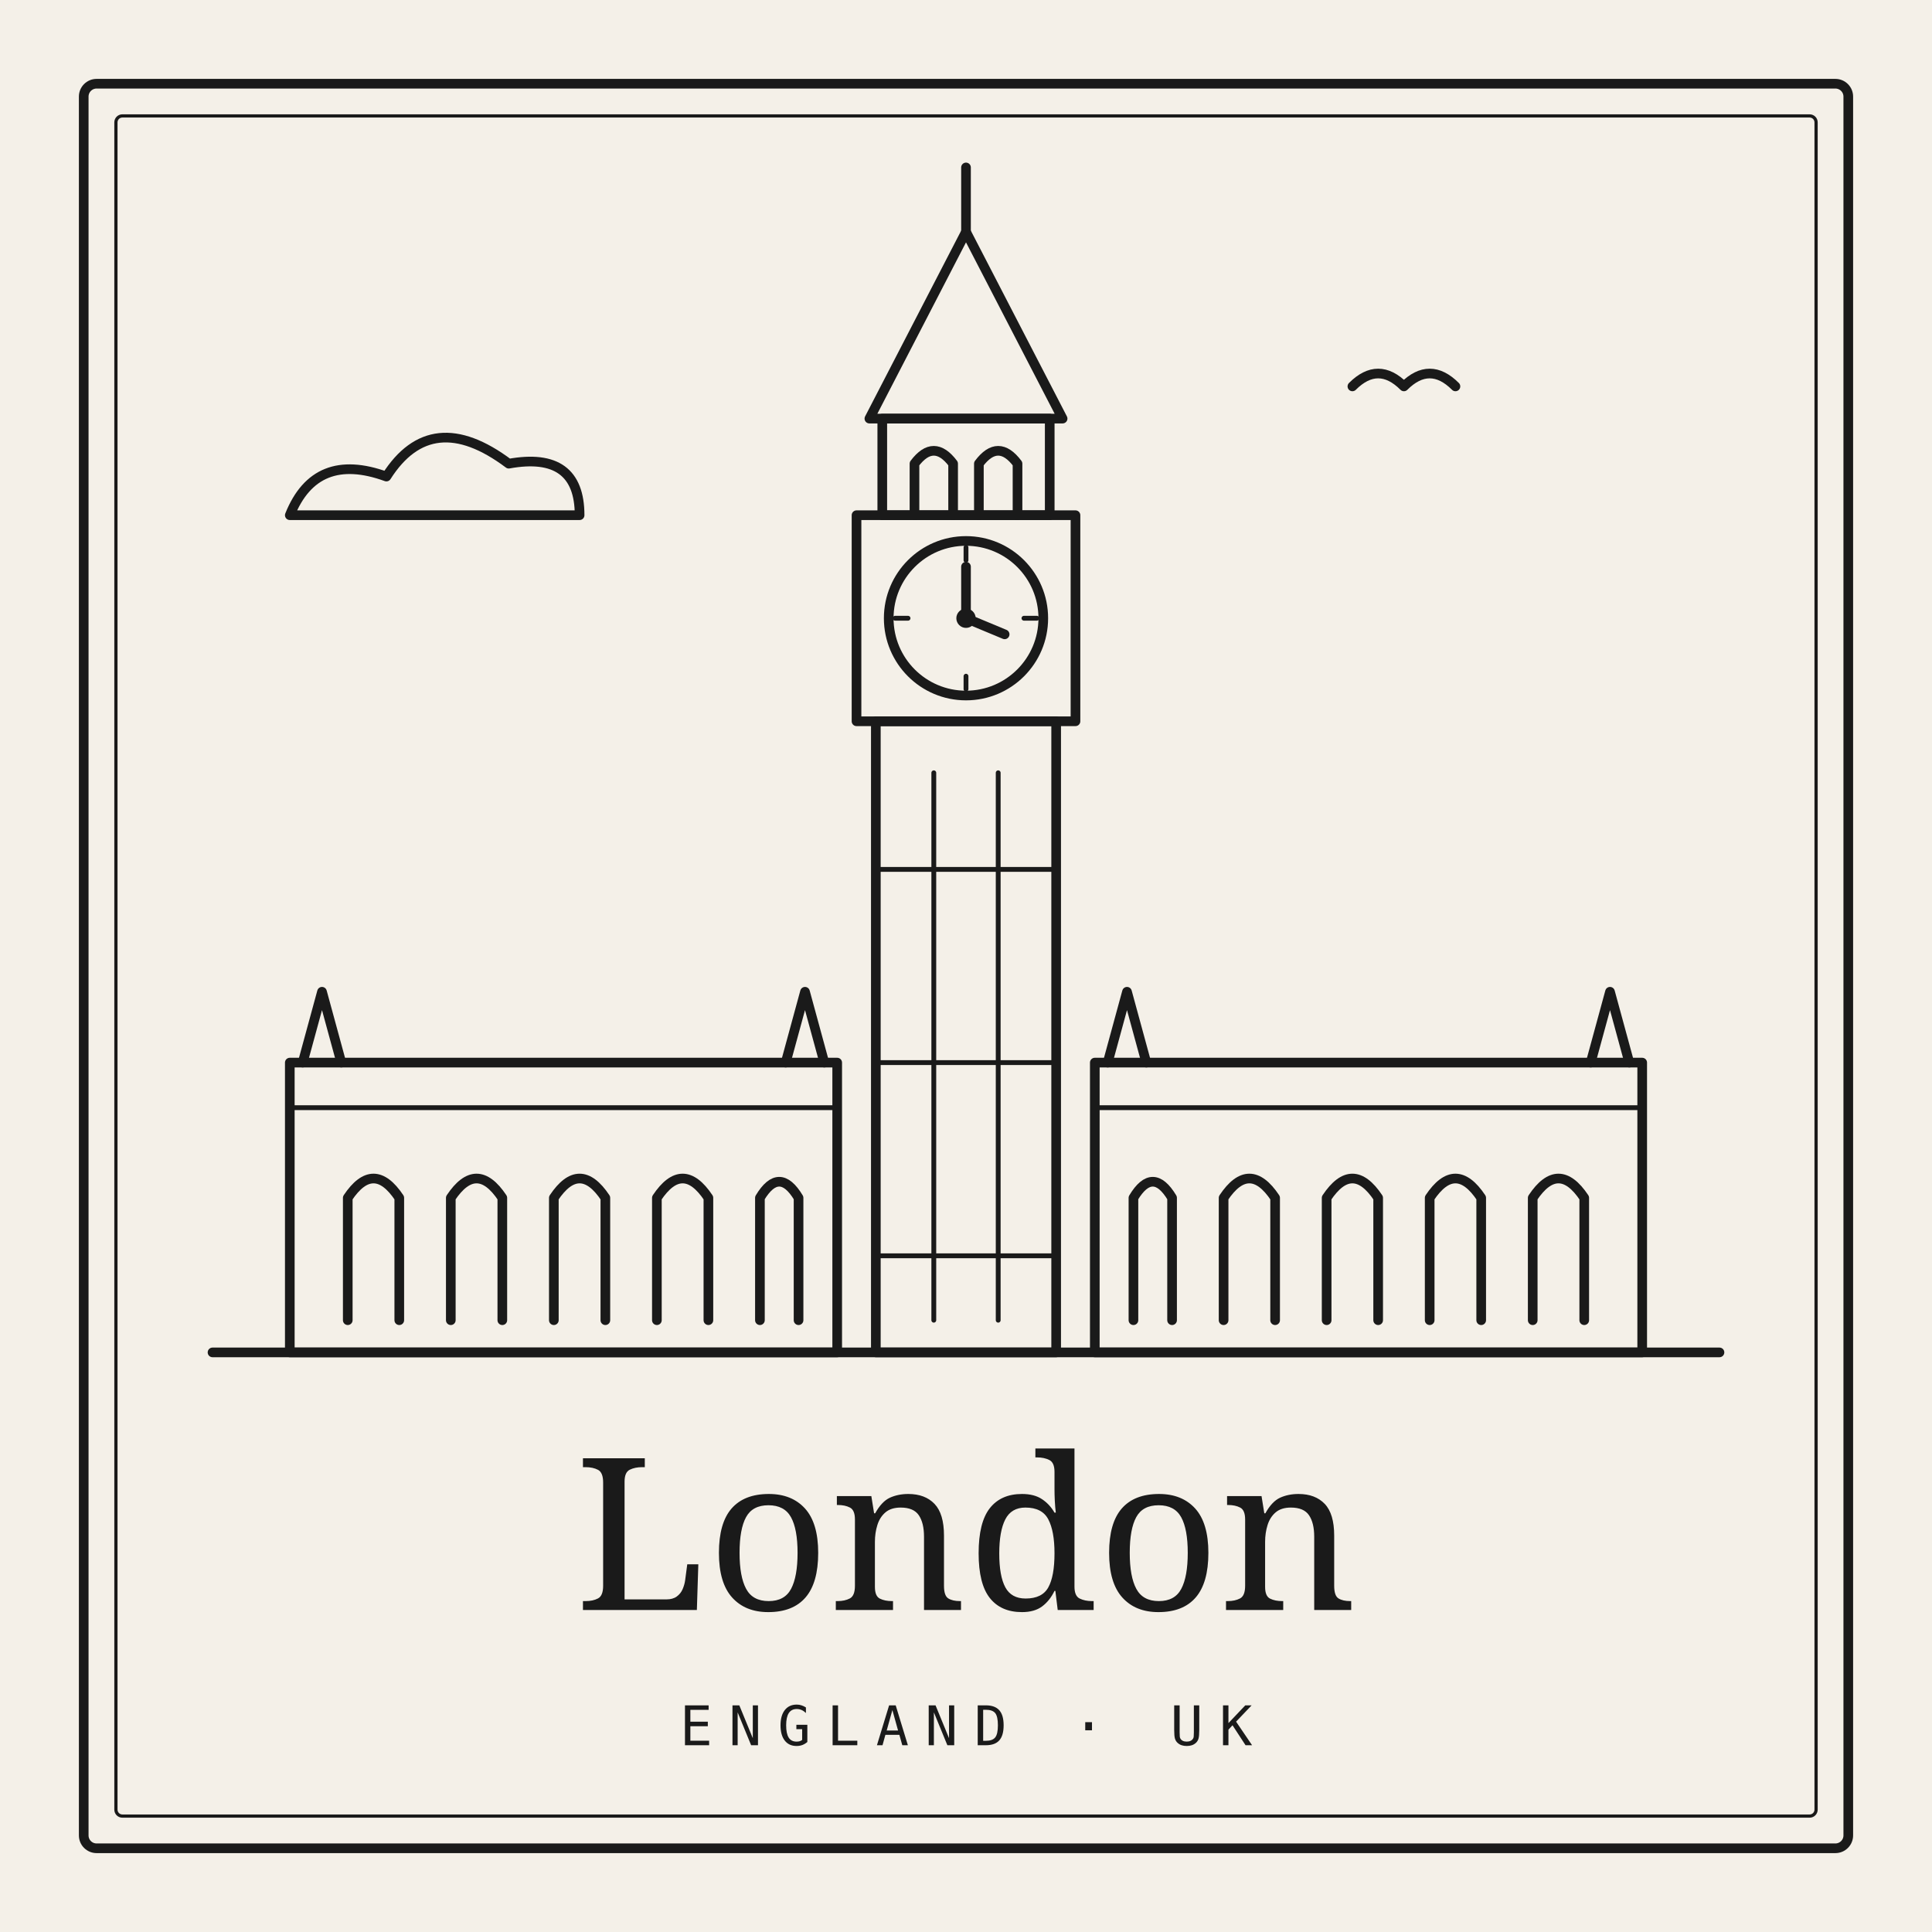
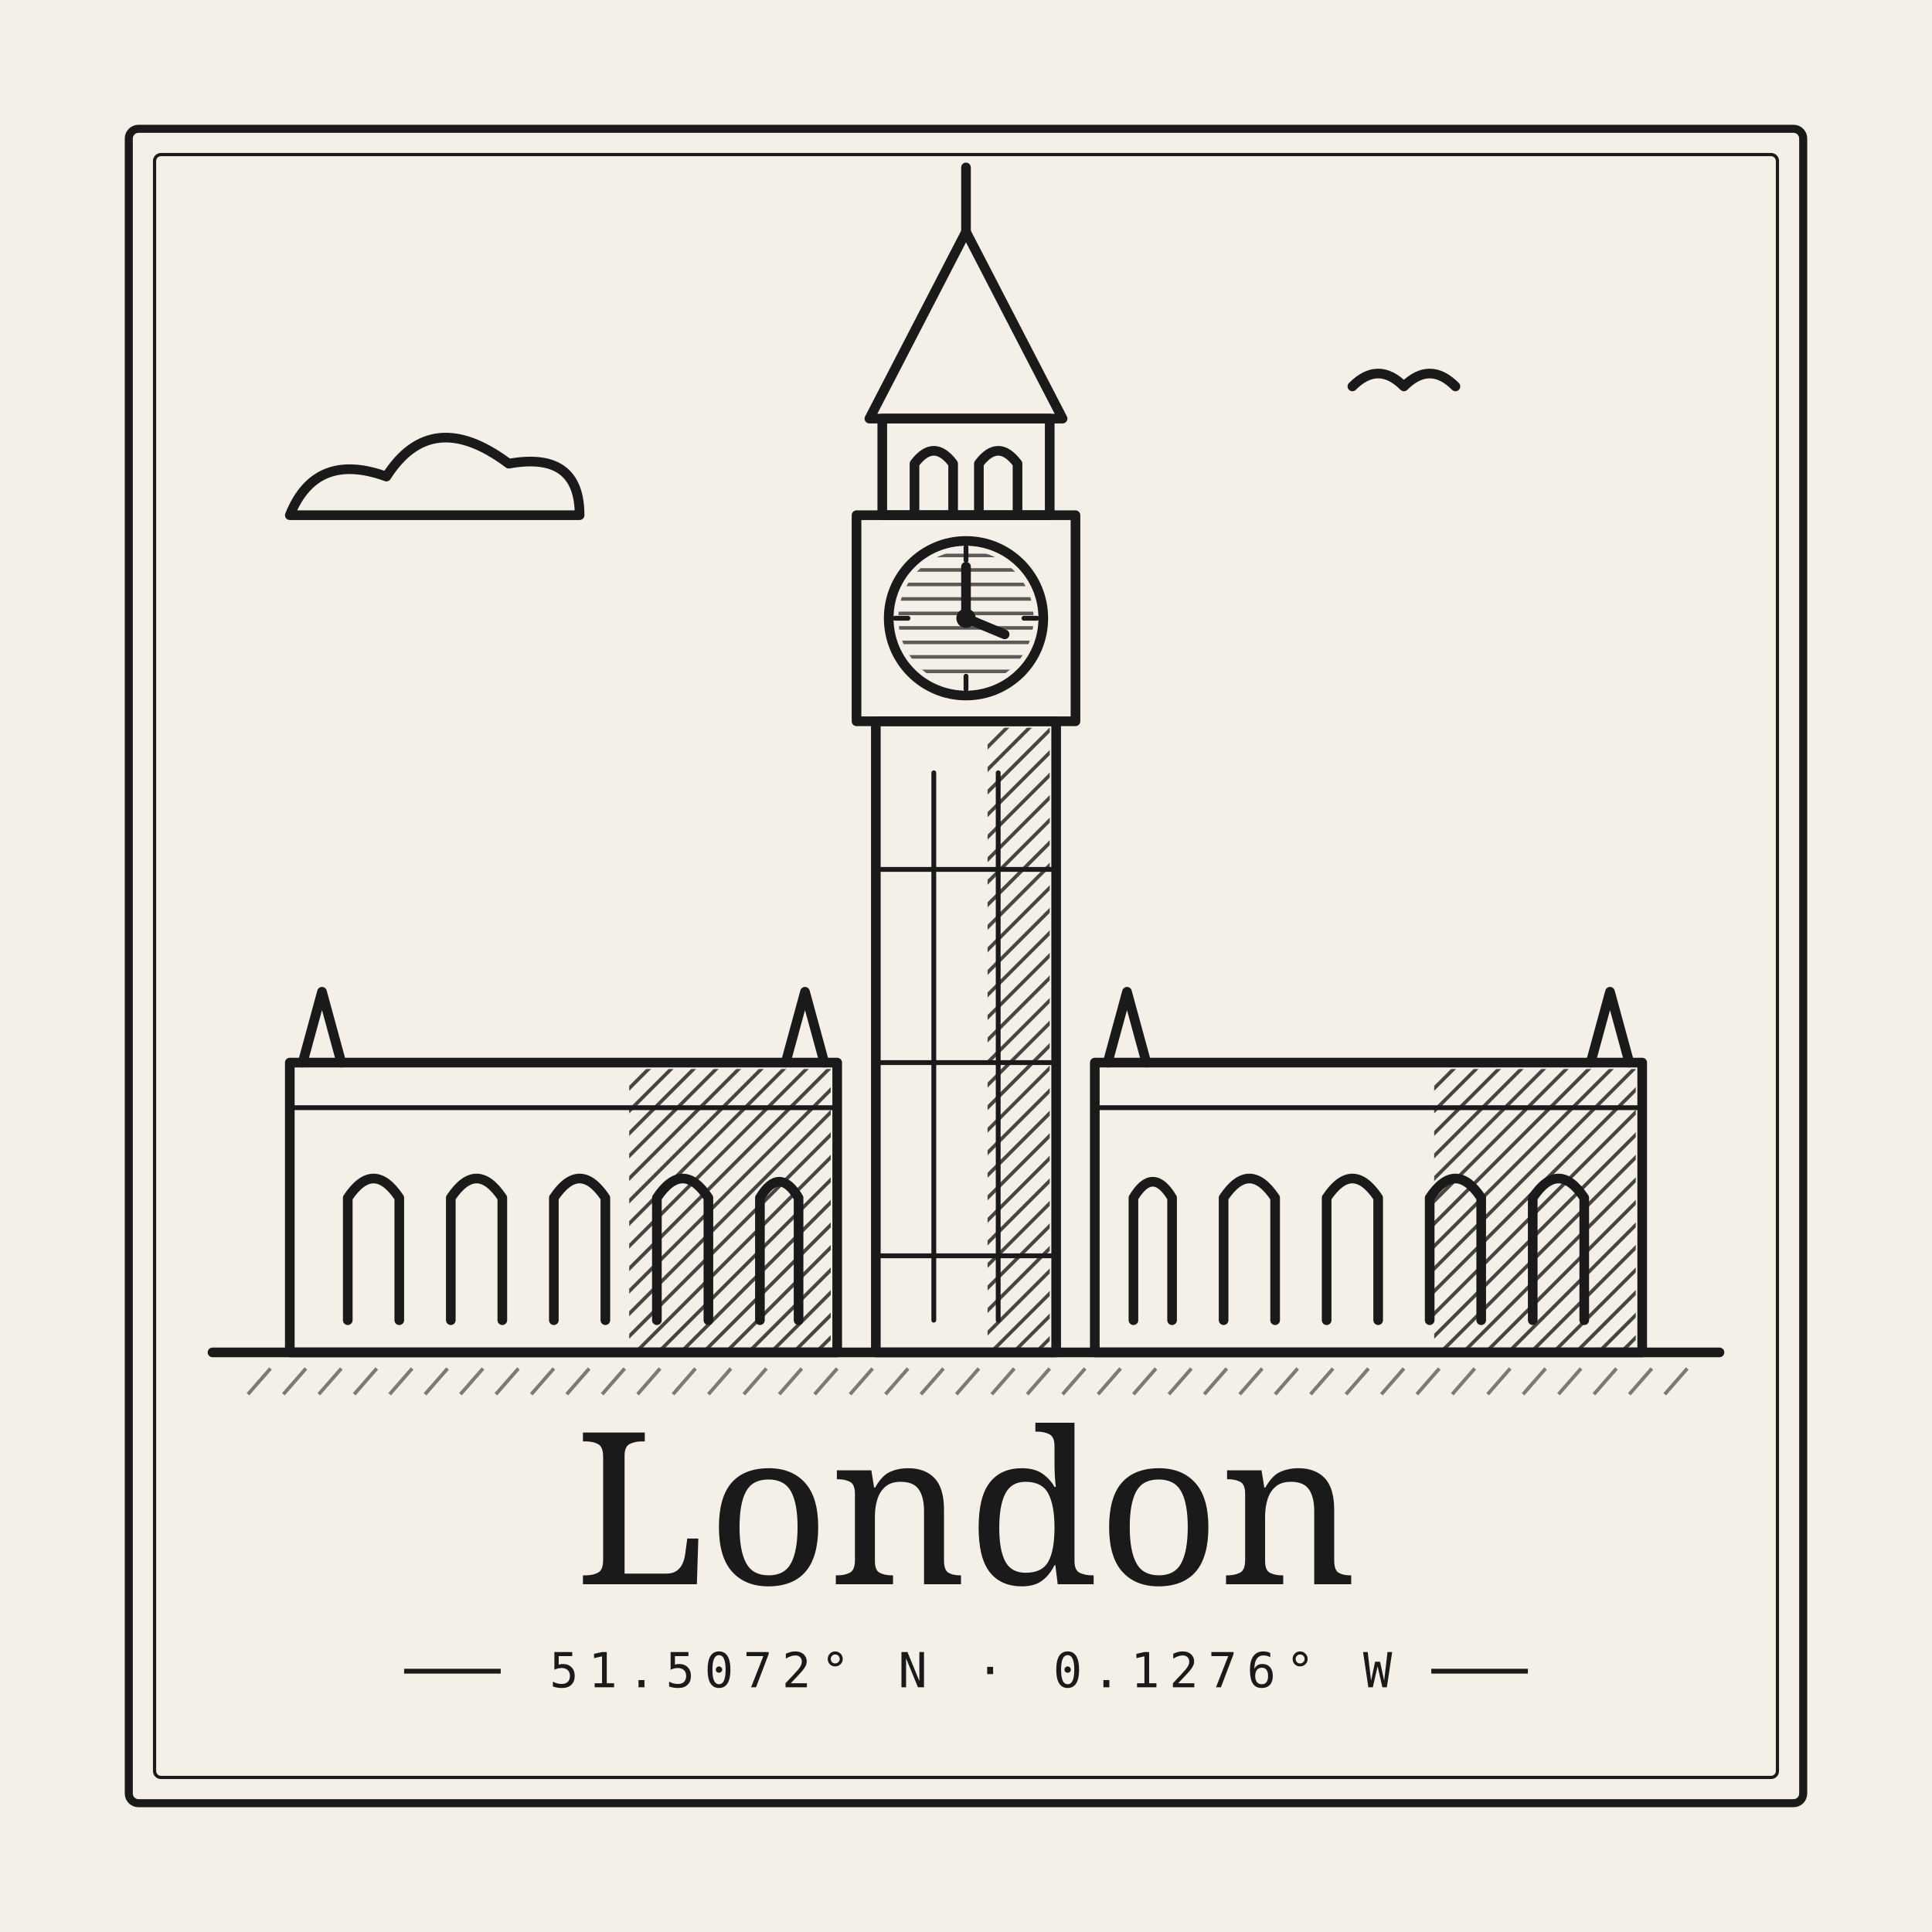
<svg xmlns="http://www.w3.org/2000/svg" viewBox="0 0 600 600">
  <rect width="600" height="600" fill="#F4F0E8" />
-   <rect x="26" y="26" width="548" height="548" rx="4" fill="none" stroke="#1A1A1A" stroke-width="3" />
-   <rect x="36" y="36" width="528" height="528" rx="2" fill="none" stroke="#1A1A1A" stroke-width="1" />
+   <rect x="40" y="40" width="520" height="520" rx="3" fill="none" stroke="#1A1A1A" stroke-width="2.5" />
+   <rect x="48" y="48" width="504" height="504" rx="2" fill="none" stroke="#1A1A1A" stroke-width="1" />
+   <clipPath id="london-h0">
+     <rect x="306.7" y="226.0" width="19.3" height="194.0" />
+   </clipPath>
+   <g clip-path="url(#london-h0)" stroke="#1A1A1A" stroke-width="1.1" opacity="0.8">
+     <line x1="100.7" y1="424.0" x2="304.7" y2="220.0" />
+     <line x1="107.7" y1="424.0" x2="311.7" y2="220.0" />
+     <line x1="114.7" y1="424.0" x2="318.7" y2="220.0" />
+     <line x1="121.7" y1="424.0" x2="325.7" y2="220.0" />
+     <line x1="128.7" y1="424.0" x2="332.7" y2="220.0" />
+     <line x1="135.7" y1="424.0" x2="339.7" y2="220.0" />
+     <line x1="142.7" y1="424.0" x2="346.7" y2="220.0" />
+     <line x1="149.7" y1="424.0" x2="353.7" y2="220.0" />
+     <line x1="156.7" y1="424.0" x2="360.7" y2="220.0" />
+     <line x1="163.7" y1="424.0" x2="367.7" y2="220.0" />
+     <line x1="170.7" y1="424.0" x2="374.7" y2="220.0" />
+     <line x1="177.7" y1="424.0" x2="381.7" y2="220.0" />
+     <line x1="184.7" y1="424.0" x2="388.7" y2="220.0" />
+     <line x1="191.7" y1="424.0" x2="395.7" y2="220.0" />
+     <line x1="198.7" y1="424.0" x2="402.7" y2="220.0" />
+     <line x1="205.7" y1="424.0" x2="409.7" y2="220.0" />
+     <line x1="212.7" y1="424.0" x2="416.7" y2="220.0" />
+     <line x1="219.7" y1="424.0" x2="423.7" y2="220.0" />
+     <line x1="226.7" y1="424.0" x2="430.7" y2="220.0" />
+     <line x1="233.7" y1="424.0" x2="437.7" y2="220.0" />
+     <line x1="240.7" y1="424.0" x2="444.7" y2="220.0" />
+     <line x1="247.7" y1="424.0" x2="451.7" y2="220.0" />
+     <line x1="254.7" y1="424.0" x2="458.7" y2="220.0" />
+     <line x1="261.7" y1="424.0" x2="465.7" y2="220.0" />
+     <line x1="268.7" y1="424.0" x2="472.7" y2="220.0" />
+     <line x1="275.7" y1="424.0" x2="479.7" y2="220.0" />
+     <line x1="282.7" y1="424.0" x2="486.7" y2="220.0" />
+     <line x1="289.7" y1="424.0" x2="493.7" y2="220.0" />
+     <line x1="296.7" y1="424.0" x2="500.7" y2="220.0" />
+     <line x1="303.7" y1="424.0" x2="507.7" y2="220.0" />
+     <line x1="310.7" y1="424.0" x2="514.7" y2="220.0" />
+     <line x1="317.7" y1="424.0" x2="521.7" y2="220.0" />
+     <line x1="324.7" y1="424.0" x2="528.7" y2="220.0" />
+     <line x1="331.7" y1="424.0" x2="535.7" y2="220.0" />
+   </g>
+   <clipPath id="london-h3">
+     <rect x="195.4" y="332.0" width="62.6" height="88.0" />
+   </clipPath>
+   <g clip-path="url(#london-h3)" stroke="#1A1A1A" stroke-width="1.1" opacity="0.8">
+     <line x1="95.4" y1="424.0" x2="193.4" y2="326.0" />
+     <line x1="102.4" y1="424.0" x2="200.4" y2="326.0" />
+     <line x1="109.4" y1="424.0" x2="207.4" y2="326.0" />
+     <line x1="116.4" y1="424.0" x2="214.4" y2="326.0" />
+     <line x1="123.4" y1="424.0" x2="221.4" y2="326.0" />
+     <line x1="130.4" y1="424.0" x2="228.4" y2="326.0" />
+     <line x1="137.4" y1="424.0" x2="235.4" y2="326.0" />
+     <line x1="144.4" y1="424.0" x2="242.4" y2="326.0" />
+     <line x1="151.4" y1="424.0" x2="249.4" y2="326.0" />
+     <line x1="158.4" y1="424.0" x2="256.4" y2="326.0" />
+     <line x1="165.4" y1="424.0" x2="263.4" y2="326.0" />
+     <line x1="172.4" y1="424.0" x2="270.4" y2="326.0" />
+     <line x1="179.4" y1="424.0" x2="277.4" y2="326.0" />
+     <line x1="186.4" y1="424.0" x2="284.4" y2="326.0" />
+     <line x1="193.4" y1="424.0" x2="291.4" y2="326.0" />
+     <line x1="200.4" y1="424.0" x2="298.4" y2="326.0" />
+     <line x1="207.4" y1="424.0" x2="305.4" y2="326.0" />
+     <line x1="214.4" y1="424.0" x2="312.4" y2="326.0" />
+     <line x1="221.4" y1="424.0" x2="319.4" y2="326.0" />
+     <line x1="228.4" y1="424.0" x2="326.4" y2="326.0" />
+     <line x1="235.4" y1="424.0" x2="333.4" y2="326.0" />
+     <line x1="242.4" y1="424.0" x2="340.4" y2="326.0" />
+     <line x1="249.4" y1="424.0" x2="347.4" y2="326.0" />
+     <line x1="256.4" y1="424.0" x2="354.4" y2="326.0" />
+     <line x1="263.4" y1="424.0" x2="361.4" y2="326.0" />
+   </g>
+   <clipPath id="london-h4">
+     <rect x="445.4" y="332.0" width="62.6" height="88.0" />
+   </clipPath>
+   <g clip-path="url(#london-h4)" stroke="#1A1A1A" stroke-width="1.1" opacity="0.8">
+     <line x1="345.4" y1="424.0" x2="443.4" y2="326.0" />
+     <line x1="352.4" y1="424.0" x2="450.4" y2="326.0" />
+     <line x1="359.4" y1="424.0" x2="457.4" y2="326.0" />
+     <line x1="366.4" y1="424.0" x2="464.4" y2="326.0" />
+     <line x1="373.4" y1="424.0" x2="471.4" y2="326.0" />
+     <line x1="380.4" y1="424.0" x2="478.4" y2="326.0" />
+     <line x1="387.4" y1="424.0" x2="485.4" y2="326.0" />
+     <line x1="394.4" y1="424.0" x2="492.4" y2="326.0" />
+     <line x1="401.4" y1="424.0" x2="499.4" y2="326.0" />
+     <line x1="408.4" y1="424.0" x2="506.4" y2="326.0" />
+     <line x1="415.4" y1="424.0" x2="513.4" y2="326.0" />
+     <line x1="422.4" y1="424.0" x2="520.4" y2="326.0" />
+     <line x1="429.4" y1="424.0" x2="527.4" y2="326.0" />
+     <line x1="436.4" y1="424.0" x2="534.4" y2="326.0" />
+     <line x1="443.4" y1="424.0" x2="541.4" y2="326.0" />
+     <line x1="450.4" y1="424.0" x2="548.4" y2="326.0" />
+     <line x1="457.4" y1="424.0" x2="555.4" y2="326.0" />
+     <line x1="464.4" y1="424.0" x2="562.4" y2="326.0" />
+     <line x1="471.4" y1="424.0" x2="569.4" y2="326.0" />
+     <line x1="478.4" y1="424.0" x2="576.4" y2="326.0" />
+     <line x1="485.4" y1="424.0" x2="583.4" y2="326.0" />
+     <line x1="492.4" y1="424.0" x2="590.4" y2="326.0" />
+     <line x1="499.4" y1="424.0" x2="597.4" y2="326.0" />
+     <line x1="506.4" y1="424.0" x2="604.4" y2="326.0" />
+     <line x1="513.4" y1="424.0" x2="611.4" y2="326.0" />
+   </g>
+   <clipPath id="london-c0">
+     <circle cx="300.0" cy="192.0" r="21.0" />
+   </clipPath>
+   <g clip-path="url(#london-c0)" stroke="#1A1A1A" stroke-width="1.1" opacity="0.7">
+     <line x1="276.0" y1="172.5" x2="324.0" y2="172.5" />
+     <line x1="276.0" y1="177.0" x2="324.0" y2="177.0" />
+     <line x1="276.0" y1="181.5" x2="324.0" y2="181.5" />
+     <line x1="276.0" y1="186.0" x2="324.0" y2="186.0" />
+     <line x1="276.0" y1="190.5" x2="324.0" y2="190.5" />
+     <line x1="276.0" y1="195.0" x2="324.0" y2="195.0" />
+     <line x1="276.0" y1="199.5" x2="324.0" y2="199.5" />
+     <line x1="276.0" y1="204.0" x2="324.0" y2="204.0" />
+     <line x1="276.0" y1="208.5" x2="324.0" y2="208.5" />
+   </g>
  <g fill="none" stroke="#1A1A1A" stroke-width="3" stroke-linecap="round" stroke-linejoin="round">
    <path d="M 90 160 q 8 -20 30 -12 q 14 -22 38 -4 q 22 -4 22 16 Z" />
    <path d="M 420 120 q 8 -8 16 0 q 8 -8 16 0" />
    <rect x="272" y="224" width="56" height="196" />
    <rect x="266" y="160" width="68" height="64" />
    <circle cx="300" cy="192" r="24" />
    <line x1="300" y1="192" x2="300" y2="176" />
    <line x1="300" y1="192" x2="312" y2="197" />
    <rect x="274" y="130" width="52" height="30" />
    <path d="M 284 160 L 284 144 Q 290 136 296 144 L 296 160" />
    <path d="M 304 160 L 304 144 Q 310 136 316 144 L 316 160" />
    <path d="M 270 130 L 300 72 L 330 130 Z" />
    <line x1="300" y1="72" x2="300" y2="52" />
    <rect x="90" y="330" width="170" height="90" />
    <path d="M 94 330 L 100 308 L 106 330" />
    <path d="M 244 330 L 250 308 L 256 330" />
    <path d="M 108 410 L 108 372 Q 116 360 124 372 L 124 410" />
    <path d="M 140 410 L 140 372 Q 148 360 156 372 L 156 410" />
    <path d="M 172 410 L 172 372 Q 180 360 188 372 L 188 410" />
    <path d="M 204 410 L 204 372 Q 212 360 220 372 L 220 410" />
    <path d="M 236 410 L 236 372 Q 242 362 248 372 L 248 410" />
    <rect x="340" y="330" width="170" height="90" />
    <path d="M 344 330 L 350 308 L 356 330" />
    <path d="M 494 330 L 500 308 L 506 330" />
    <path d="M 352 410 L 352 372 Q 358 362 364 372 L 364 410" />
    <path d="M 380 410 L 380 372 Q 388 360 396 372 L 396 410" />
    <path d="M 412 410 L 412 372 Q 420 360 428 372 L 428 410" />
    <path d="M 444 410 L 444 372 Q 452 360 460 372 L 460 410" />
    <path d="M 476 410 L 476 372 Q 484 360 492 372 L 492 410" />
  </g>
  <g stroke="#1A1A1A" stroke-width="1.5" stroke-linecap="round">
    <line x1="300" y1="170" x2="300" y2="174" />
    <line x1="322" y1="192" x2="318" y2="192" />
    <line x1="300" y1="214" x2="300" y2="210" />
    <line x1="278" y1="192" x2="282" y2="192" />
    <line x1="290" y1="240" x2="290" y2="410" />
    <line x1="310" y1="240" x2="310" y2="410" />
    <line x1="272" y1="270" x2="328" y2="270" />
    <line x1="272" y1="330" x2="328" y2="330" />
    <line x1="272" y1="390" x2="328" y2="390" />
    <line x1="90" y1="344" x2="260" y2="344" />
    <line x1="340" y1="344" x2="510" y2="344" />
  </g>
  <circle cx="300" cy="192" r="3" fill="#1A1A1A" />
  <line x1="66" y1="420" x2="534" y2="420" stroke="#1A1A1A" stroke-width="3" stroke-linecap="round" />
-   <text x="300" y="500" text-anchor="middle" font-family="'DM Serif Display', Georgia, serif" font-size="66" fill="#1A1A1A">London</text>
-   <text x="300" y="542" text-anchor="middle" font-family="'DM Mono', monospace" font-weight="500" font-size="17" letter-spacing="5" fill="#1A1A1A">ENGLAND · UK</text>
+   <g stroke="#1A1A1A" stroke-width="1.1" opacity="0.55">
+     <line x1="84" y1="425" x2="77" y2="433" />
+     <line x1="95" y1="425" x2="88" y2="433" />
+     <line x1="106" y1="425" x2="99" y2="433" />
+     <line x1="117" y1="425" x2="110" y2="433" />
+     <line x1="128" y1="425" x2="121" y2="433" />
+     <line x1="139" y1="425" x2="132" y2="433" />
+     <line x1="150" y1="425" x2="143" y2="433" />
+     <line x1="161" y1="425" x2="154" y2="433" />
+     <line x1="172" y1="425" x2="165" y2="433" />
+     <line x1="183" y1="425" x2="176" y2="433" />
+     <line x1="194" y1="425" x2="187" y2="433" />
+     <line x1="205" y1="425" x2="198" y2="433" />
+     <line x1="216" y1="425" x2="209" y2="433" />
+     <line x1="227" y1="425" x2="220" y2="433" />
+     <line x1="238" y1="425" x2="231" y2="433" />
+     <line x1="249" y1="425" x2="242" y2="433" />
+     <line x1="260" y1="425" x2="253" y2="433" />
+     <line x1="271" y1="425" x2="264" y2="433" />
+     <line x1="282" y1="425" x2="275" y2="433" />
+     <line x1="293" y1="425" x2="286" y2="433" />
+     <line x1="304" y1="425" x2="297" y2="433" />
+     <line x1="315" y1="425" x2="308" y2="433" />
+     <line x1="326" y1="425" x2="319" y2="433" />
+     <line x1="337" y1="425" x2="330" y2="433" />
+     <line x1="348" y1="425" x2="341" y2="433" />
+     <line x1="359" y1="425" x2="352" y2="433" />
+     <line x1="370" y1="425" x2="363" y2="433" />
+     <line x1="381" y1="425" x2="374" y2="433" />
+     <line x1="392" y1="425" x2="385" y2="433" />
+     <line x1="403" y1="425" x2="396" y2="433" />
+     <line x1="414" y1="425" x2="407" y2="433" />
+     <line x1="425" y1="425" x2="418" y2="433" />
+     <line x1="436" y1="425" x2="429" y2="433" />
+     <line x1="447" y1="425" x2="440" y2="433" />
+     <line x1="458" y1="425" x2="451" y2="433" />
+     <line x1="469" y1="425" x2="462" y2="433" />
+     <line x1="480" y1="425" x2="473" y2="433" />
+     <line x1="491" y1="425" x2="484" y2="433" />
+     <line x1="502" y1="425" x2="495" y2="433" />
+     <line x1="513" y1="425" x2="506" y2="433" />
+     <line x1="524" y1="425" x2="517" y2="433" />
+   </g>
+   <text x="300" y="492" text-anchor="middle" font-family="'DM Serif Display', Georgia, serif" font-size="66" fill="#1A1A1A">London</text>
+   <text x="301.5" y="524" text-anchor="middle" font-family="'DM Mono', ui-monospace, monospace" font-weight="500" font-size="15" letter-spacing="3" fill="#1A1A1A">51.5072° N · 0.1276° W</text>
+   <g stroke="#1A1A1A" stroke-width="1.5">
+     <line x1="125.5" y1="519" x2="155.5" y2="519" />
+     <line x1="444.5" y1="519" x2="474.5" y2="519" />
+   </g>
</svg>
